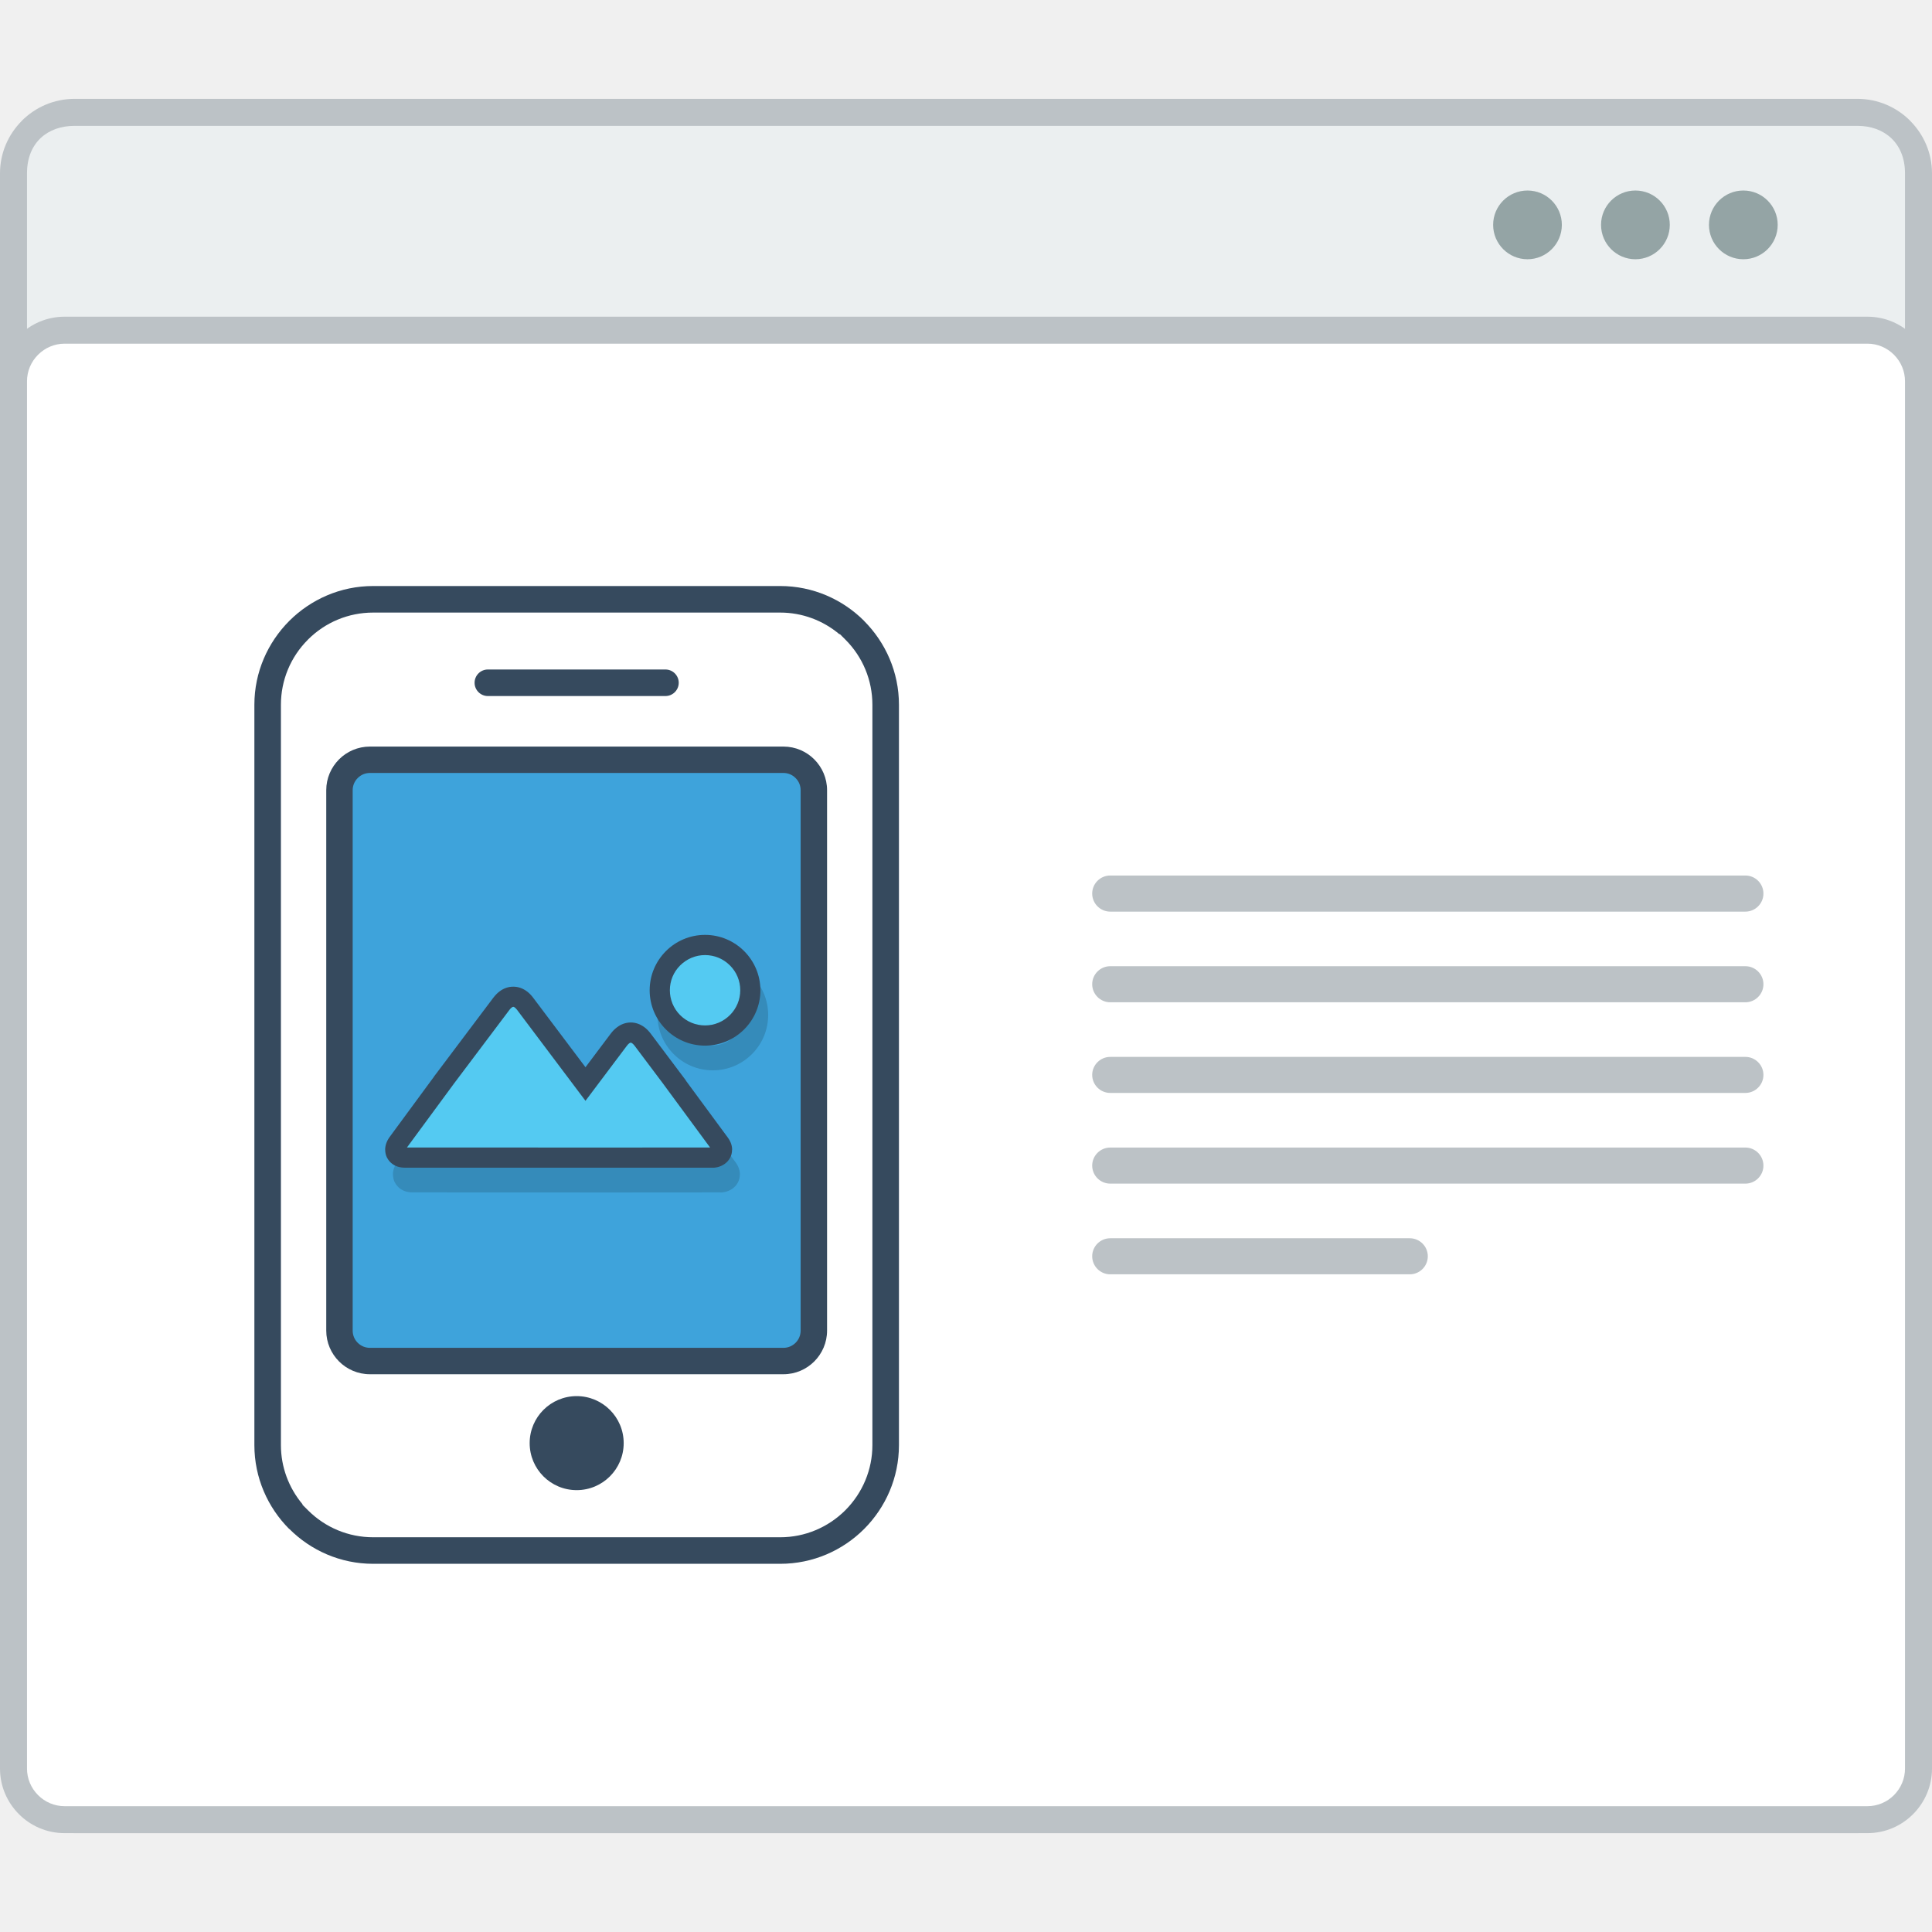
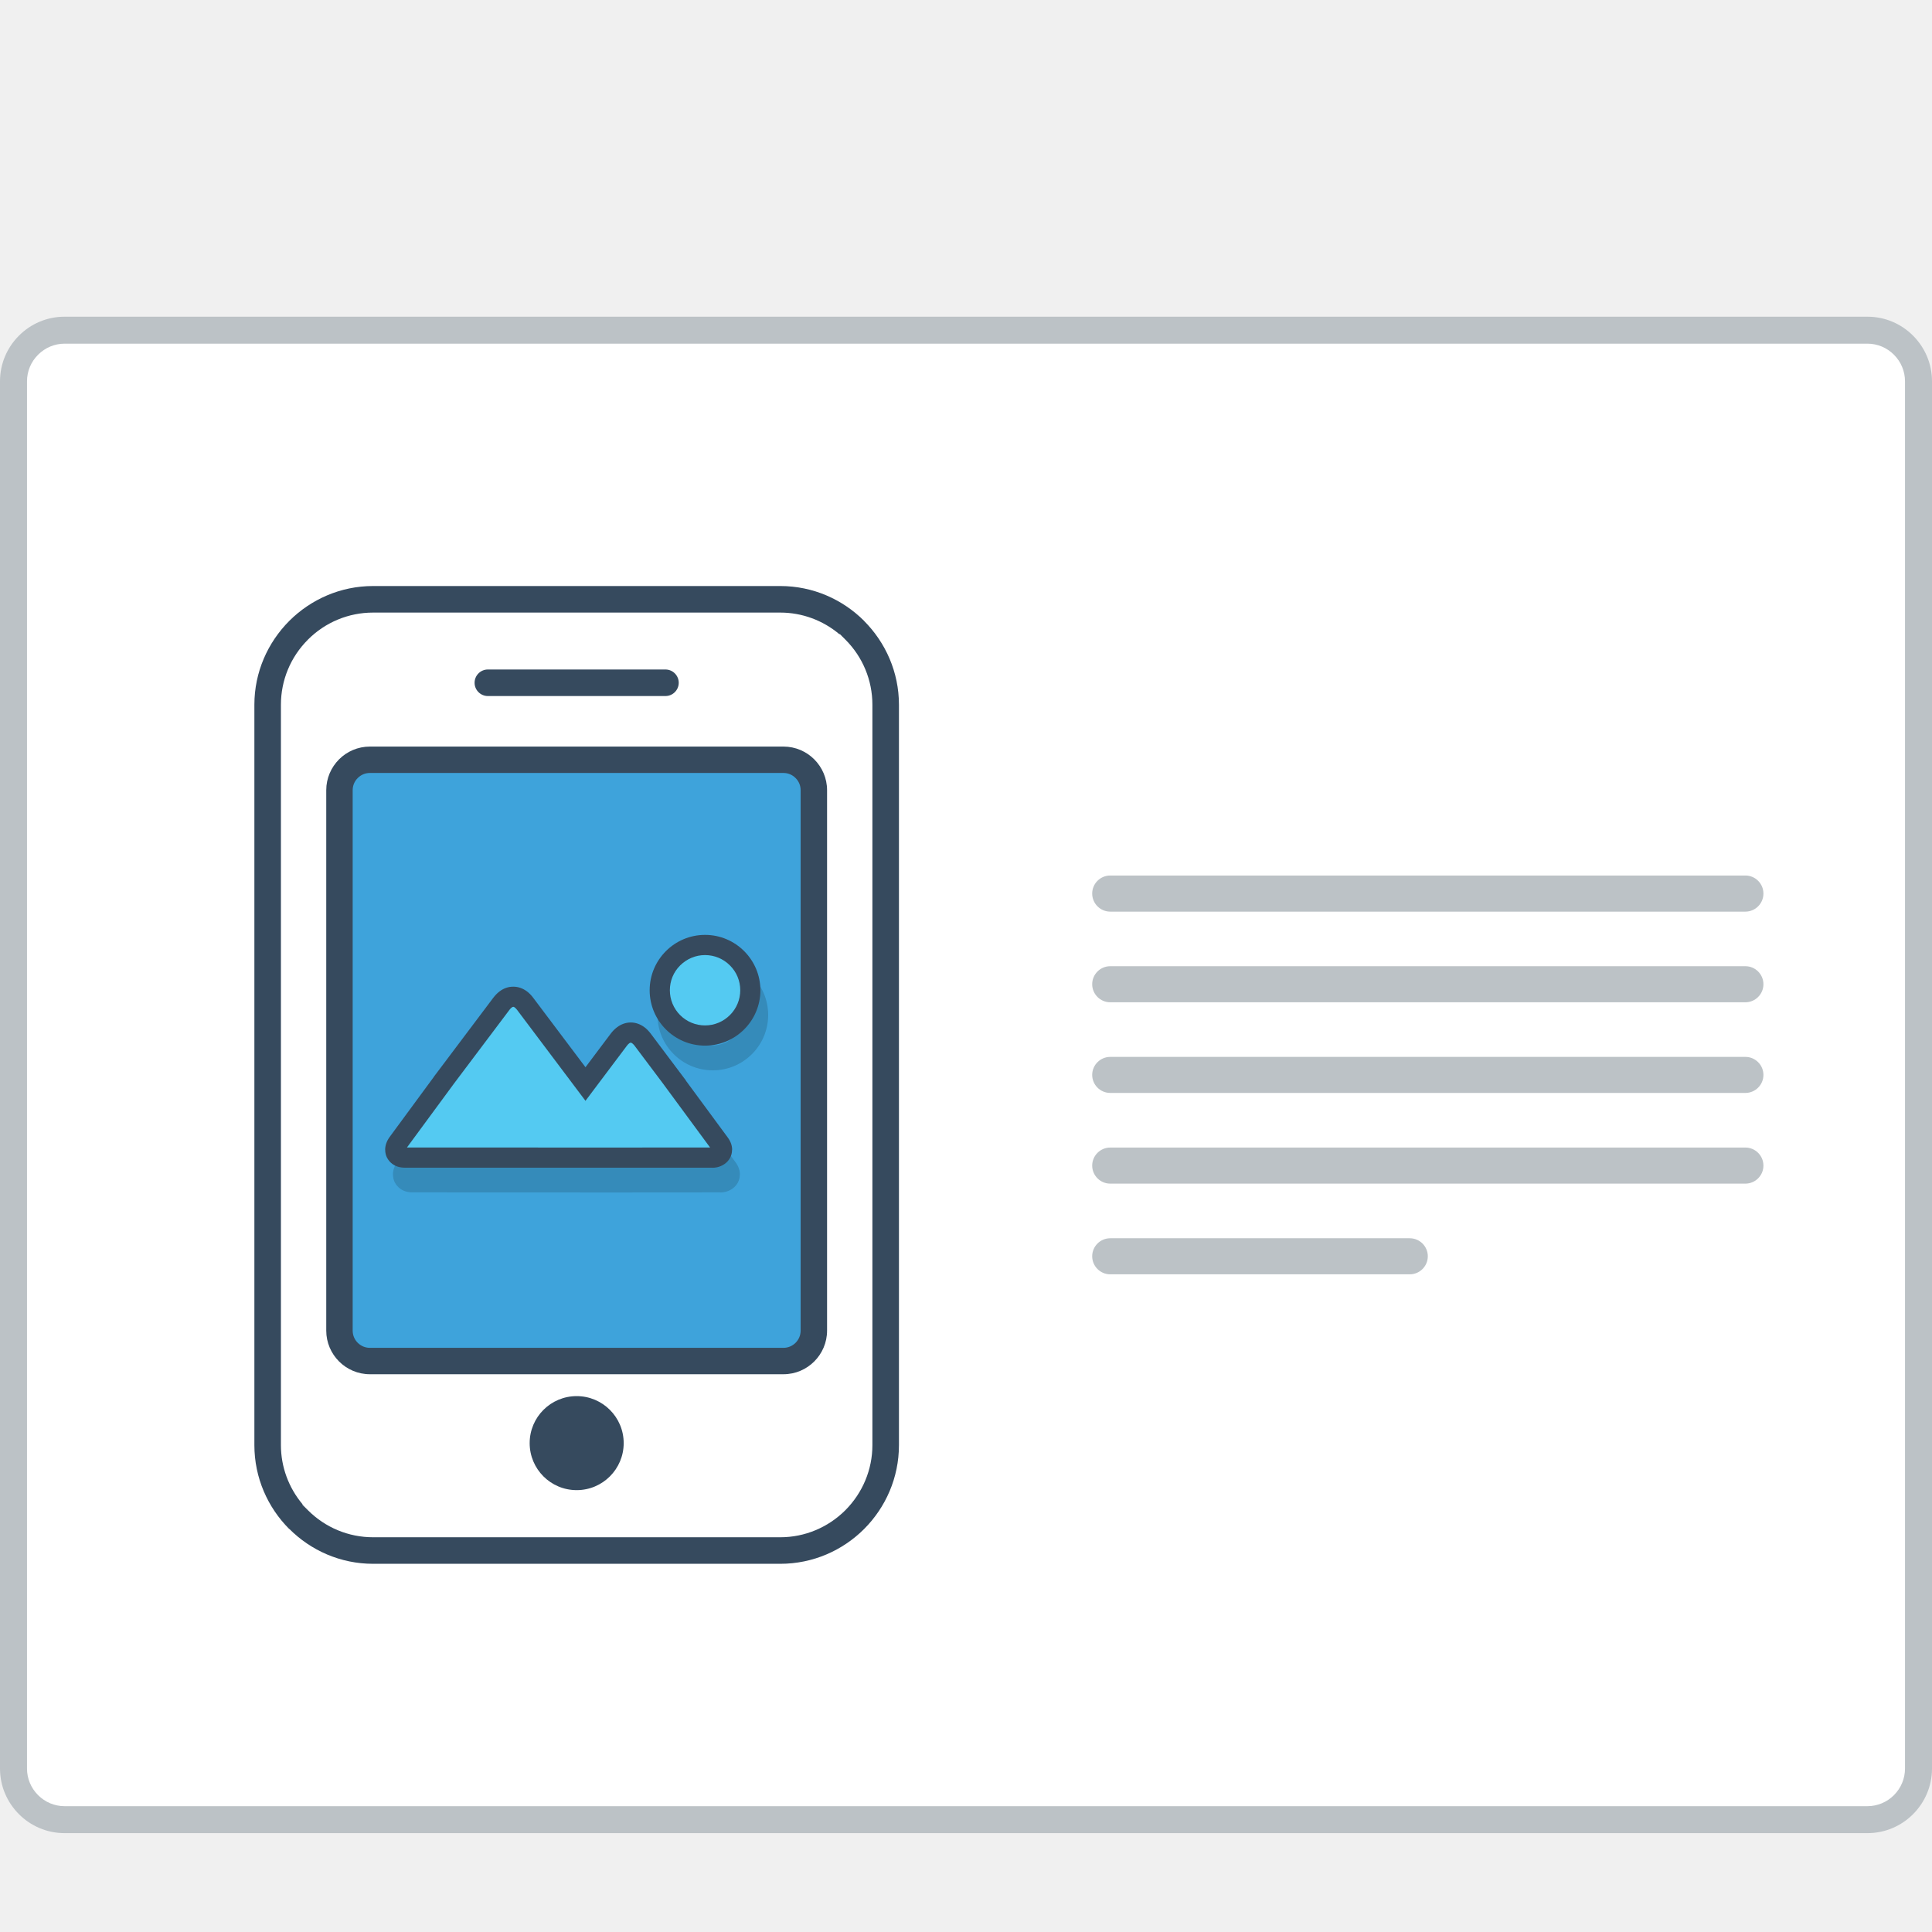
<svg xmlns="http://www.w3.org/2000/svg" version="1.0" id="Layer_1" x="0px" y="0px" width="800px" height="800px" viewBox="205.839 210.11 422.74 379.477" enable-background="new 0 0 800 800" xml:space="preserve">
  <g>
-     <path fill="#BCC2C6" d="M222.118,210.11h390.183c4.478,0,8.554,1.841,11.499,4.788v0.017c2.947,2.946,4.779,7.013,4.779,11.482   v346.91c0,4.469-1.832,8.536-4.779,11.482v0.017c-2.945,2.947-7.021,4.779-11.499,4.779H222.118c-4.478,0-8.554-1.832-11.5-4.779   v-0.017c-2.945-2.946-4.779-7.014-4.779-11.482v-346.91c0-4.47,1.834-8.537,4.779-11.482v-0.017   C213.564,211.951,217.641,210.11,222.118,210.11" />
-     <path fill="#EBEFF0" d="M622.671,226.397v346.91c0,6.536-4.554,10.378-10.37,10.378H222.118c-5.808,0-10.37-3.733-10.37-10.378   v-346.91c0-6.779,4.579-10.378,10.37-10.378h390.183C618.108,216.02,622.671,219.743,622.671,226.397" />
    <path fill="#BCC2C6" d="M219.968,257.775h394.483c3.892,0,7.424,1.582,9.978,4.144c2.561,2.561,4.15,6.093,4.15,9.985v303.562   c0,3.884-1.59,7.416-4.15,9.977c-2.554,2.562-6.086,4.144-9.978,4.144H219.968c-3.893,0-7.424-1.582-9.978-4.144   c-2.562-2.561-4.151-6.093-4.151-9.977V271.904c0-3.893,1.59-7.424,4.151-9.985C212.544,259.357,216.075,257.775,219.968,257.775" />
    <path fill="#FFFFFF" d="M219.968,263.676c-2.186,0-4.26,0.878-5.801,2.427c-1.548,1.541-2.419,3.616-2.419,5.801v303.562   c0,2.177,0.871,4.253,2.419,5.802c1.541,1.548,3.615,2.418,5.801,2.418h394.483c2.185,0,4.26-0.87,5.808-2.418   c1.541-1.549,2.412-3.625,2.412-5.802V271.904c0-2.185-0.871-4.26-2.412-5.801c-1.548-1.557-3.623-2.427-5.808-2.427H219.968z" />
-     <path fill-rule="evenodd" clip-rule="evenodd" fill="#94A4A5" d="M563.68,230.164c4.152,0,7.525,3.365,7.525,7.516   s-3.373,7.524-7.525,7.524c-4.15,0-7.516-3.373-7.516-7.524S559.529,230.164,563.68,230.164 M587.3,230.164   c4.151,0,7.516,3.365,7.516,7.516s-3.364,7.524-7.516,7.524s-7.524-3.373-7.524-7.524S583.148,230.164,587.3,230.164z    M540.068,230.164c4.152,0,7.517,3.365,7.517,7.516s-3.364,7.524-7.517,7.524c-4.151,0-7.515-3.373-7.515-7.524   S535.917,230.164,540.068,230.164z" />
    <path fill="#364A5E" d="M287.47,316.707h89.096c7.148,0,13.643,2.921,18.348,7.625l-0.01,0.008   c4.705,4.712,7.634,11.208,7.634,18.338v162.013c0,7.14-2.921,13.643-7.624,18.347c-4.705,4.704-11.199,7.616-18.348,7.616H287.47   c-7.131,0-13.627-2.921-18.33-7.634l-0.017,0.018c-4.695-4.704-7.624-11.207-7.624-18.347V342.679   c0-7.123,2.929-13.618,7.624-18.329l0.017-0.009v-0.008C273.86,319.628,280.347,316.707,287.47,316.707" />
    <path fill-rule="evenodd" clip-rule="evenodd" fill="#FFFFFF" d="M389.489,327.236h0.133l1.205,1.205   c3.783,3.783,5.9,8.881,5.9,14.237v162.013c0,5.356-2.142,10.445-5.917,14.238c-3.791,3.783-8.888,5.917-14.245,5.917H287.47   c-5.357,0-10.453-2.118-14.236-5.901l-1.206-1.206v-0.125c-3.029-3.615-4.721-8.169-4.721-12.923V342.679   c0-5.356,2.117-10.454,5.909-14.237l0.018-0.025c3.783-3.783,8.879-5.9,14.236-5.9h89.096   C381.328,322.516,385.882,324.207,389.489,327.236" />
    <path fill="#364A5E" d="M286.774,351.836h90.494c2.629,0,5.015,1.071,6.738,2.795c1.724,1.733,2.804,4.117,2.804,6.746v118.256   c0,2.628-1.08,5.021-2.804,6.745c-1.724,1.725-4.109,2.797-6.738,2.797h-90.494c-2.628,0-5.021-1.072-6.745-2.797   c-1.725-1.724-2.804-4.117-2.804-6.745V361.376c0-2.628,1.079-5.013,2.804-6.746C281.753,352.907,284.146,351.836,286.774,351.836" />
    <path fill="#3EA3DB" d="M286.774,357.61h90.494c1.006,0,1.942,0.394,2.653,1.113c0.712,0.703,1.105,1.649,1.105,2.653v118.256   c0,1.004-0.394,1.949-1.105,2.662c-0.711,0.703-1.647,1.104-2.653,1.104h-90.494c-1.013,0-1.949-0.401-2.662-1.104   c-0.711-0.713-1.104-1.658-1.104-2.662V361.376c0-1.004,0.393-1.95,1.104-2.653C284.825,358.004,285.762,357.61,286.774,357.61" />
    <path fill-rule="evenodd" clip-rule="evenodd" fill="#364A5E" d="M332.022,493.962c5.675,0,10.286,4.604,10.286,10.286   c0,5.684-4.611,10.286-10.286,10.286c-5.684,0-10.287-4.603-10.287-10.286C321.735,498.565,326.339,493.962,332.022,493.962" />
    <path fill="#364A5E" d="M312.588,340.779h38.86c1.599,0,2.904-1.306,2.904-2.897v-0.008c0-1.599-1.306-2.904-2.904-2.904h-38.86   c-1.599,0-2.905,1.306-2.905,2.904v0.008C309.683,339.474,310.989,340.779,312.588,340.779" />
    <path opacity="0.15" fill="#010101" d="M366.514,405.861c-1.205-1.196-2.862-1.942-4.704-1.942s-3.498,0.746-4.703,1.942   c-1.197,1.205-1.935,2.863-1.935,4.704c0,1.832,0.746,3.498,1.942,4.695c1.197,1.196,2.863,1.95,4.695,1.95   c1.842,0,3.499-0.745,4.704-1.942c1.196-1.205,1.942-2.861,1.942-4.703C368.456,408.725,367.71,407.066,366.514,405.861    M361.81,398.455c3.34,0,6.361,1.356,8.555,3.54l0.017,0.017c2.185,2.192,3.54,5.215,3.54,8.554c0,3.331-1.355,6.361-3.54,8.554   l-0.017,0.009c-2.193,2.201-5.215,3.549-8.555,3.549c-3.348,0-6.377-1.356-8.562-3.549c-2.193-2.185-3.55-5.215-3.55-8.563   c0-3.339,1.356-6.361,3.55-8.554l0.008-0.017C355.449,399.812,358.47,398.455,361.81,398.455z M356.01,428.143L356.01,428.143   l0.083,0.116l1.541,2.042l-0.025,0.017l9.189,12.497c0.662,0.896,0.938,1.791,0.938,2.645h-0.009c0,0.669-0.166,1.28-0.459,1.816   c-0.276,0.502-0.653,0.92-1.114,1.255c-0.753,0.562-1.732,0.871-2.712,0.871v-0.017l-23.108,0.017l-44.242-0.017   c-1.072,0-1.992-0.302-2.703-0.82c-0.494-0.369-0.888-0.829-1.156-1.373h-0.017c-0.251-0.519-0.393-1.097-0.385-1.724h-0.017   c0-0.913,0.318-1.884,1.005-2.813l9.685-13.174l-0.01-0.008l0.879-1.181l0.108-0.142l0,0l0.017-0.024l11.979-15.911   c0.418-0.562,0.887-1.03,1.373-1.398c0.937-0.702,1.957-1.038,3.013-1.038c1.062,0,2.075,0.353,2.987,1.047   c0.494,0.359,0.954,0.828,1.373,1.39l11.424,15.19l5.533-7.349c0.418-0.553,0.879-1.021,1.373-1.389   c0.912-0.696,1.933-1.047,2.996-1.047c1.054-0.009,2.076,0.343,3.005,1.047c0.485,0.367,0.954,0.828,1.372,1.389l6.068,8.069   L356.01,428.143z M360.847,443.943l-9.24-12.571l-0.384-0.526l-5.658-7.517l-0.009-0.017l-0.018,0.017l-6.385,8.496l-1.323,1.757   l-2.185,2.896l-2.176-2.896l-1.322-1.757l-12.286-16.338l-0.017-0.018l-0.01,0.018l-11.608,15.425l-0.344,0.469l-9.239,12.563   h41.689H360.847z" />
    <path fill="#364A5E" d="M360.111,393.04c3.33,0,6.36,1.356,8.554,3.549l0.008,0.009c2.193,2.201,3.549,5.221,3.549,8.561   c0,3.331-1.355,6.361-3.549,8.555l-0.008,0.008c-2.193,2.193-5.224,3.55-8.554,3.55c-3.349,0-6.378-1.356-8.571-3.55   c-2.192-2.192-3.549-5.223-3.549-8.563s1.356-6.36,3.549-8.561l0.009-0.009C353.741,394.396,356.771,393.04,360.111,393.04    M354.31,422.734L354.31,422.734l0.076,0.117l1.54,2.043l-0.024,0.017l9.198,12.488c0.653,0.896,0.937,1.799,0.937,2.652h-0.017   c0,0.662-0.158,1.281-0.451,1.808c-0.276,0.502-0.662,0.93-1.122,1.265c-0.753,0.553-1.725,0.87-2.703,0.87v-0.017l-23.109,0.009   l-44.25-0.009c-1.063,0-1.992-0.301-2.705-0.829c-0.492-0.359-0.878-0.828-1.154-1.363h-0.008c-0.26-0.52-0.394-1.104-0.394-1.725   h-0.009c0-0.921,0.318-1.892,0.996-2.82l9.684-13.166l-0.008-0.017l0.887-1.172l0.109-0.151v0.009l0.017-0.025l11.968-15.911   c0.428-0.56,0.889-1.029,1.373-1.397c0.938-0.703,1.959-1.046,3.022-1.037c1.063,0,2.067,0.351,2.988,1.037   c0.485,0.368,0.945,0.838,1.363,1.397l11.434,15.192l5.524-7.35c0.418-0.56,0.887-1.021,1.373-1.389   c0.92-0.695,1.933-1.046,2.996-1.055c1.062,0,2.074,0.352,3.013,1.046c0.485,0.368,0.945,0.828,1.372,1.397l6.061,8.068   L354.31,422.734z" />
    <path fill-rule="evenodd" clip-rule="evenodd" fill="#54CAF2" d="M360.111,397.459c-2.052,0-3.984,0.804-5.482,2.293l0.024-0.017   c-1.447,1.439-2.242,3.364-2.242,5.423c0,2.042,0.804,3.984,2.251,5.441c1.456,1.447,3.39,2.251,5.449,2.251   c2.042,0,3.983-0.804,5.474-2.294l-0.025,0.025c1.448-1.456,2.251-3.382,2.251-5.424c0-2.059-0.803-3.983-2.226-5.406l-0.043-0.042   C364.095,398.263,362.153,397.459,360.111,397.459 M294.886,439.558l43.74,0.017l22.581-0.017l-10.37-14.086l-6.144-8.177   c-0.142-0.185-0.31-0.368-0.493-0.511c-0.093-0.067-0.226-0.159-0.343-0.159c-0.135,0-0.26,0.084-0.36,0.159   c-0.185,0.143-0.352,0.326-0.494,0.52l-9.056,12.044l-14.957-19.887c-0.142-0.185-0.31-0.377-0.494-0.52   c-0.101-0.067-0.226-0.159-0.36-0.159c-0.116,0-0.25,0.092-0.343,0.159c-0.192,0.134-0.351,0.335-0.493,0.52l-12.044,16.003   L294.886,439.558z" />
    <path fill-rule="evenodd" clip-rule="evenodd" fill="#BCC2C6" d="M448.763,380.05h138.989c2.168,0,3.942,1.774,3.942,3.95l0,0   c0,2.177-1.774,3.951-3.942,3.951H448.763c-2.168,0-3.941-1.774-3.941-3.951l0,0C444.821,381.824,446.595,380.05,448.763,380.05" />
    <path fill-rule="evenodd" clip-rule="evenodd" fill="#BCC2C6" d="M448.763,399.894h138.989c2.168,0,3.942,1.775,3.942,3.943l0,0   c0,2.175-1.774,3.949-3.942,3.949H448.763c-2.168,0-3.941-1.774-3.941-3.949l0,0C444.821,401.669,446.595,399.894,448.763,399.894" />
    <path fill-rule="evenodd" clip-rule="evenodd" fill="#BCC2C6" d="M448.763,419.738h138.989c2.168,0,3.942,1.774,3.942,3.942l0,0   c0,2.168-1.774,3.941-3.942,3.941H448.763c-2.168,0-3.941-1.773-3.941-3.941l0,0C444.821,421.513,446.595,419.738,448.763,419.738" />
    <path fill-rule="evenodd" clip-rule="evenodd" fill="#BCC2C6" d="M448.763,439.574h138.989c2.168,0,3.942,1.774,3.942,3.951l0,0   c0,2.168-1.774,3.942-3.942,3.942H448.763c-2.168,0-3.941-1.774-3.941-3.942l0,0C444.821,441.349,446.595,439.574,448.763,439.574" />
    <path fill-rule="evenodd" clip-rule="evenodd" fill="#BCC2C6" d="M448.763,459.42h65.545c2.175,0,3.949,1.767,3.949,3.941l0,0   c0,2.177-1.774,3.951-3.949,3.951h-65.545c-2.168,0-3.941-1.774-3.941-3.951l0,0C444.821,461.187,446.595,459.42,448.763,459.42" />
  </g>
</svg>
